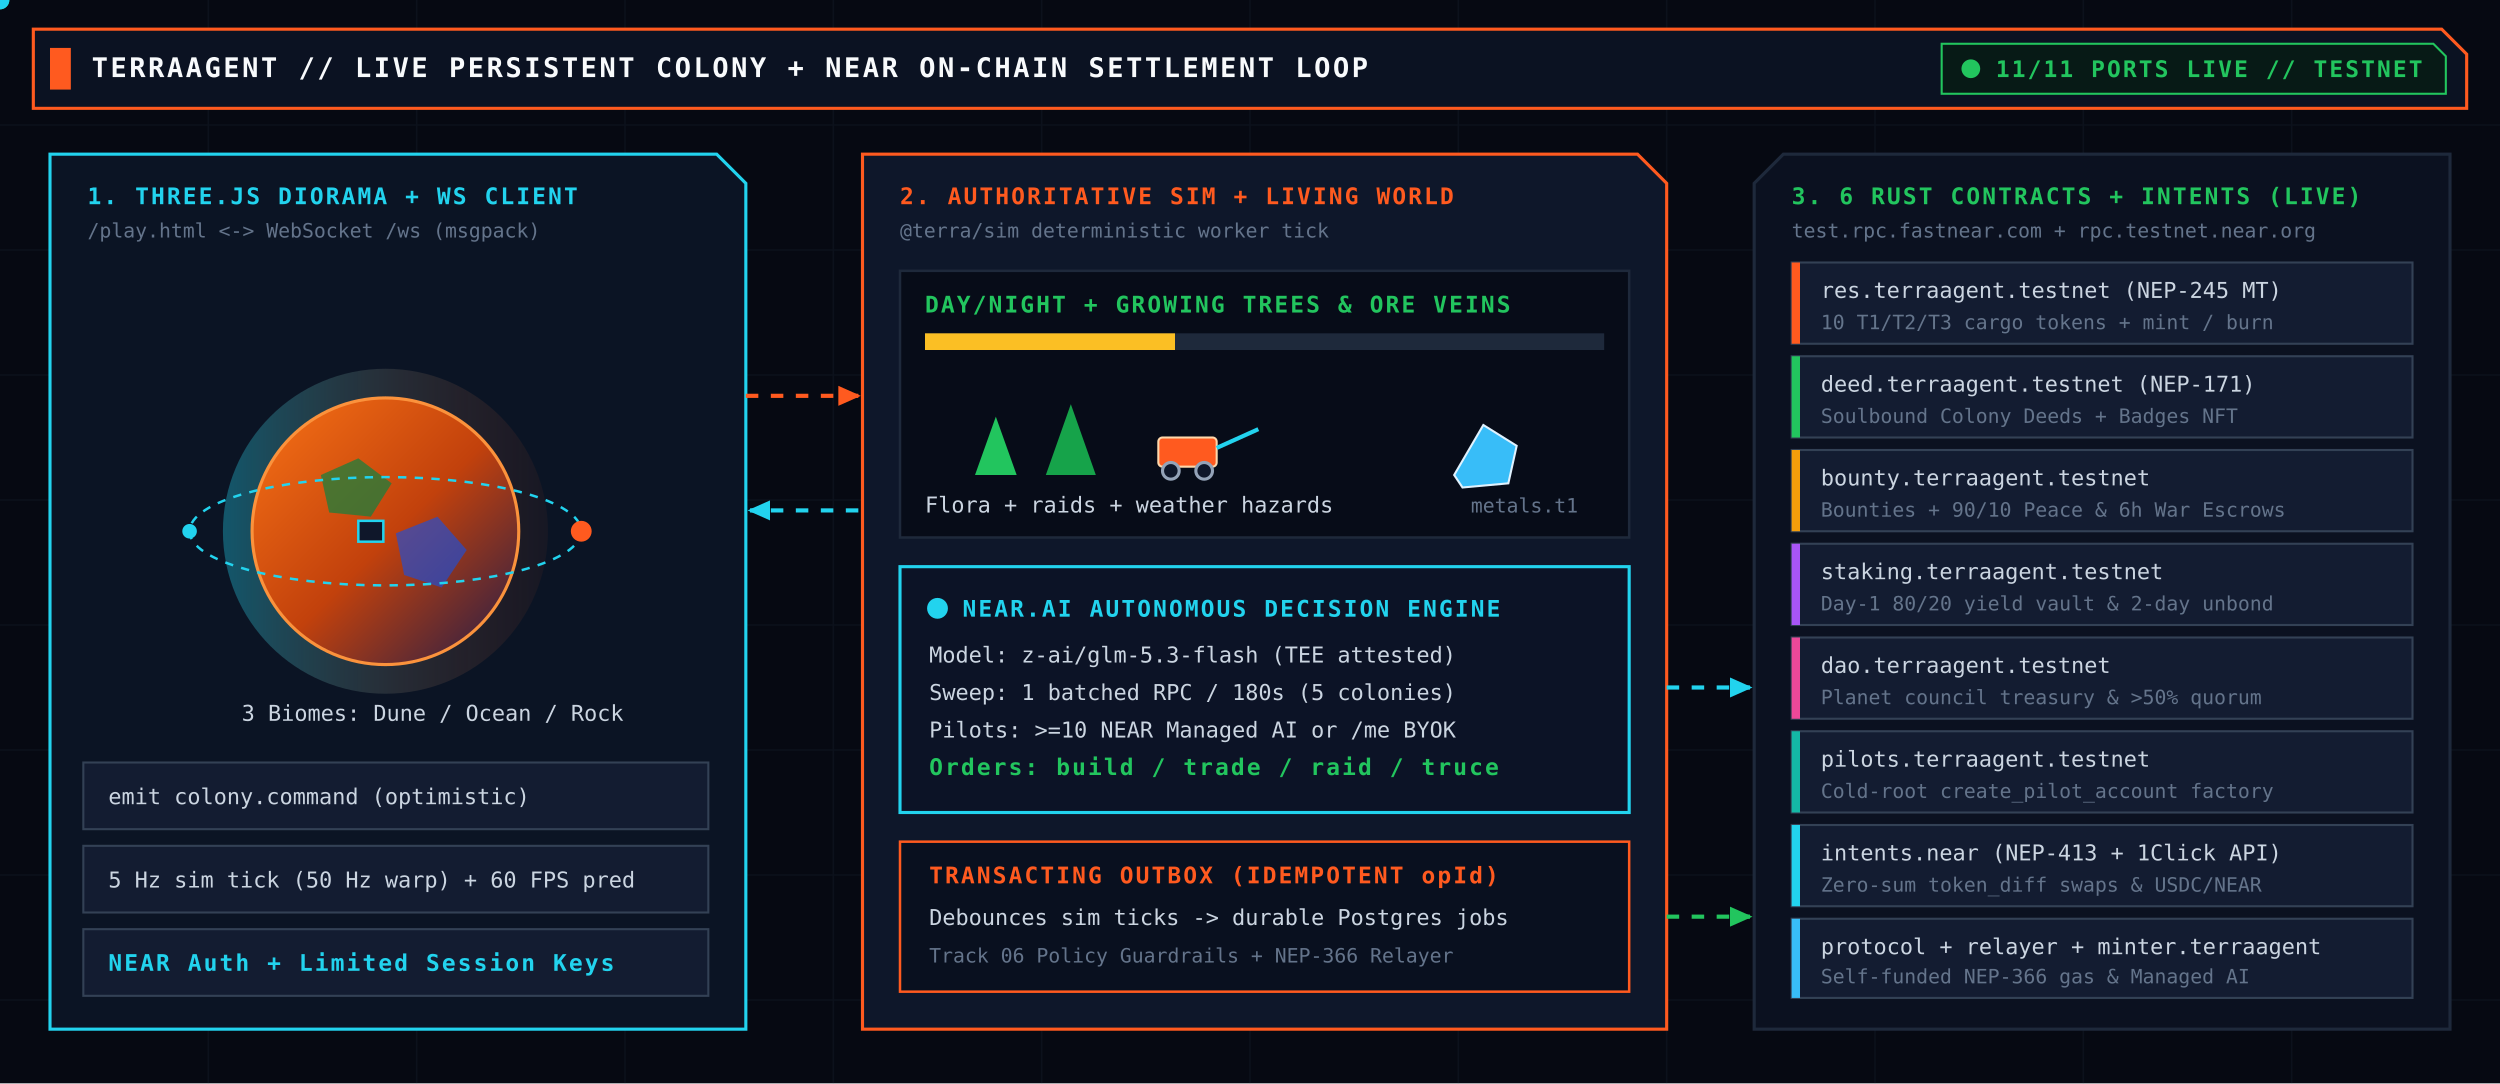
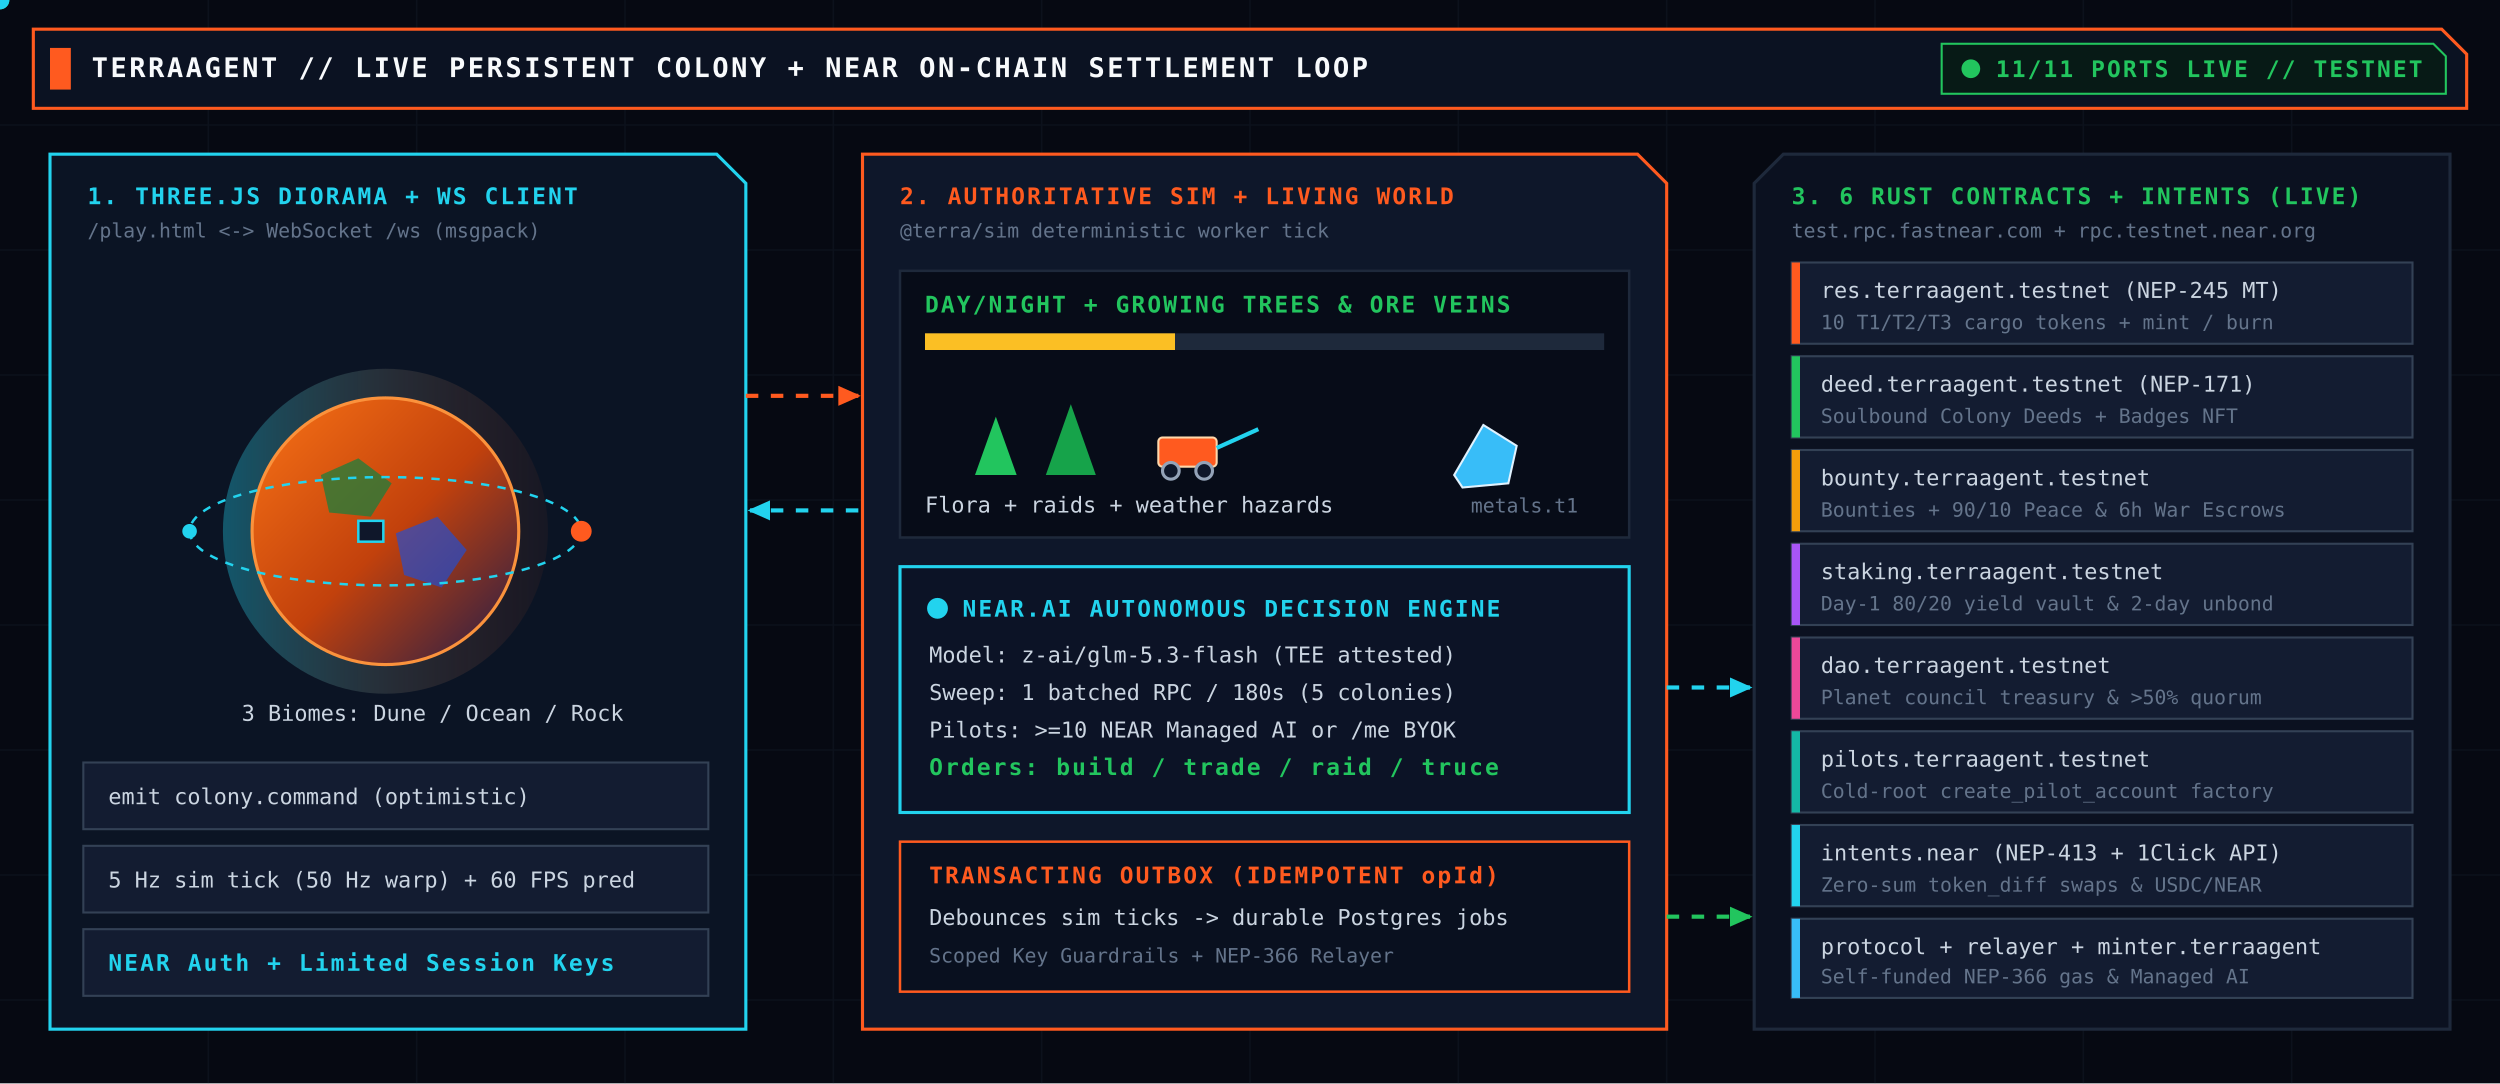
<svg xmlns="http://www.w3.org/2000/svg" viewBox="0 0 1200 520" width="1200" height="520" role="img" aria-label="TerraAgent Live Persistent Planet Loop and NEAR Chain Architecture">
  <defs>
    <style>
      .bg { fill: #060912; }
      .panel { fill: #0b1120; stroke: #1e293b; stroke-width: 1.5; }
      .panel-hi { fill: #0e172a; stroke: #ff5a1f; stroke-width: 1.5; }
      .panel-cyan { fill: #0b1424; stroke: #22d3ee; stroke-width: 1.5; }
      .title { font: 700 13px 'JetBrains Mono', ui-monospace, SFMono-Regular, Menlo, monospace; fill: #f8fafc; letter-spacing: 1.2px; }
      .hdr { font: 700 11px 'JetBrains Mono', ui-monospace, monospace; fill: #ff5a1f; letter-spacing: 1px; }
      .hdr-c { font: 700 11px 'JetBrains Mono', ui-monospace, monospace; fill: #22d3ee; letter-spacing: 1px; }
      .hdr-g { font: 700 11px 'JetBrains Mono', ui-monospace, monospace; fill: #22c55e; letter-spacing: 1px; }
      .txt { font: 500 10.5px 'JetBrains Mono', ui-monospace, monospace; fill: #cbd5e1; }
      .muted { font: 500 9.5px 'JetBrains Mono', ui-monospace, monospace; fill: #64748b; }
      .pill { fill: #131c31; stroke: #334155; stroke-width: 1; }
      .wire { fill: none; stroke: #334155; stroke-width: 1.8; stroke-dasharray: 5 5; }
      .wire-hot { fill: none; stroke: #ff5a1f; stroke-width: 2; stroke-dasharray: 6 6; animation: dash 1.6s linear infinite; }
      .wire-cyan { fill: none; stroke: #22d3ee; stroke-width: 2; stroke-dasharray: 6 6; animation: dash 1.8s linear infinite; }
      .wire-green { fill: none; stroke: #22c55e; stroke-width: 2; stroke-dasharray: 6 6; animation: dash 2.1s linear infinite; }
      .pulse { animation: pulseOpacity 2.4s ease-in-out infinite; }
      .orb-spin { transform-origin: 185px 255px; animation: spin 18s linear infinite; }
      .rover { animation: roverMove 6s ease-in-out infinite; }
      .sun-sweep { animation: sunSweep 8s ease-in-out infinite; }
      @keyframes dash { to { stroke-dashoffset: -24; } }
      @keyframes spin { to { transform: rotate(360deg); } }
      @keyframes pulseOpacity { 0%, 100% { opacity: 0.45; } 50% { opacity: 1; } }
      @keyframes roverMove { 0%, 100% { transform: translate(0px, 0px); } 50% { transform: translate(58px, -18px); } }
      @keyframes sunSweep { 0%, 100% { transform: translateX(0px); opacity: 0.25; } 50% { transform: translateX(64px); opacity: 0.55; } }
      @media (prefers-reduced-motion: reduce) {
        .wire-hot, .wire-cyan, .wire-green, .pulse, .orb-spin, .rover, .sun-sweep { animation: none; }
      }
    </style>
    <linearGradient id="planetGrad" x1="0%" y1="0%" x2="100%" y2="100%">
      <stop offset="0%" stop-color="#f97316" />
      <stop offset="52%" stop-color="#c2410c" />
      <stop offset="100%" stop-color="#1e1b4b" />
    </linearGradient>
    <linearGradient id="atmGrad" x1="0%" y1="0%" x2="100%" y2="0%">
      <stop offset="0%" stop-color="#22d3ee" stop-opacity="0.35" />
      <stop offset="100%" stop-color="#ff5a1f" stop-opacity="0.05" />
    </linearGradient>
    <marker id="arrO" viewBox="0 0 10 10" refX="8" refY="5" markerWidth="6" markerHeight="6" orient="auto">
      <path d="M0 1 L9 5 L0 9 Z" fill="#ff5a1f" />
    </marker>
    <marker id="arrC" viewBox="0 0 10 10" refX="8" refY="5" markerWidth="6" markerHeight="6" orient="auto">
      <path d="M0 1 L9 5 L0 9 Z" fill="#22d3ee" />
    </marker>
    <marker id="arrG" viewBox="0 0 10 10" refX="8" refY="5" markerWidth="6" markerHeight="6" orient="auto">
      <path d="M0 1 L9 5 L0 9 Z" fill="#22c55e" />
    </marker>
  </defs>
  <rect width="1200" height="520" class="bg" />
  <g opacity="0.14" stroke="#334155" stroke-width="0.7">
    <path d="M0 60 H1200 M0 120 H1200 M0 180 H1200 M0 240 H1200 M0 300 H1200 M0 360 H1200 M0 420 H1200 M0 480 H1200" />
    <path d="M100 0 V520 M200 0 V520 M300 0 V520 M400 0 V520 M500 0 V520 M600 0 V520 M700 0 V520 M800 0 V520 M900 0 V520 M1000 0 V520 M1100 0 V520" />
  </g>
  <polygon points="16,14 1172,14 1184,26 1184,52 16,52" fill="#0b1222" stroke="#ff5a1f" stroke-width="1.5" />
  <rect x="24" y="23" width="10" height="20" fill="#ff5a1f" />
  <text x="44" y="37" class="title">TERRAAGENT // LIVE PERSISTENT COLONY + NEAR ON-CHAIN SETTLEMENT LOOP</text>
  <polygon points="932,21 1168,21 1174,27 1174,45 932,45" fill="#071a16" stroke="#22c55e" stroke-width="1" />
  <circle cx="946" cy="33" r="4.5" fill="#22c55e">
    <animate attributeName="opacity" values="1;0.25;1" dur="1.4s" repeatCount="indefinite" />
  </circle>
  <text x="958" y="37" class="hdr-g">11/11 PORTS LIVE // TESTNET</text>
  <polygon points="24,74 344,74 358,88 358,494 24,494" class="panel-cyan" />
  <text x="42" y="98" class="hdr-c">1. THREE.JS DIORAMA + WS CLIENT</text>
  <text x="42" y="114" class="muted">/play.html &lt;-&gt; WebSocket /ws (msgpack)</text>
  <circle cx="185" cy="255" r="78" fill="url(#atmGrad)" />
  <circle cx="185" cy="255" r="64" fill="url(#planetGrad)" stroke="#fb923c" stroke-width="1.5" />
  <polygon points="154,228 172,220 188,232 178,248 158,246" fill="#15803d" opacity="0.72" />
  <polygon points="190,256 210,248 224,264 212,282 194,276" fill="#1d4ed8" opacity="0.65" />
  <rect x="172" y="250" width="12" height="10" fill="#0f172a" stroke="#22d3ee" stroke-width="1.2" />
  <g class="orb-spin">
    <ellipse cx="185" cy="255" rx="94" ry="26" fill="none" stroke="#22d3ee" stroke-width="1.2" stroke-dasharray="4 4" />
    <circle cx="279" cy="255" r="5" fill="#ff5a1f" />
    <circle cx="91" cy="255" r="3.5" fill="#22d3ee" />
  </g>
  <text x="116" y="346" class="txt">3 Biomes: Dune / Ocean / Rock</text>
  <rect x="40" y="366" width="300" height="32" class="pill" />
  <text x="52" y="386" class="txt">emit colony.command (optimistic)</text>
  <rect x="40" y="406" width="300" height="32" class="pill" />
  <text x="52" y="426" class="txt">5 Hz sim tick (50 Hz warp) + 60 FPS pred</text>
  <rect x="40" y="446" width="300" height="32" class="pill" />
  <text x="52" y="466" class="hdr-c">NEAR Auth + Limited Session Keys</text>
  <polygon points="414,74 786,74 800,88 800,494 414,494" class="panel-hi" />
  <text x="432" y="98" class="hdr">2. AUTHORITATIVE SIM + LIVING WORLD</text>
  <text x="432" y="114" class="muted">@terra/sim deterministic worker tick</text>
  <rect x="432" y="130" width="350" height="128" fill="#070c18" stroke="#1e293b" stroke-width="1.2" />
  <text x="444" y="150" class="hdr-g">DAY/NIGHT + GROWING TREES &amp; ORE VEINS</text>
  <rect x="444" y="160" width="326" height="8" fill="#1e293b" />
  <rect x="444" y="160" width="120" height="8" fill="#fbbf24" class="sun-sweep" />
  <polygon points="468,228 478,200 488,228" fill="#22c55e">
    <animate attributeName="opacity" values="0.5;1;0.5" dur="4s" repeatCount="indefinite" />
  </polygon>
  <polygon points="502,228 514,194 526,228" fill="#16a34a" />
  <polygon points="698,228 712,204 728,214 724,232 702,234" fill="#38bdf8" stroke="#e0f2fe" stroke-width="1" />
  <text x="706" y="246" class="muted">metals.t1</text>
  <g class="rover">
    <rect x="556" y="210" width="28" height="14" rx="2" fill="#ff5a1f" stroke="#fed7aa" stroke-width="1" />
    <circle cx="562" cy="226" r="4" fill="#0f172a" stroke="#94a3b8" stroke-width="1.5" />
    <circle cx="578" cy="226" r="4" fill="#0f172a" stroke="#94a3b8" stroke-width="1.5" />
    <line x1="584" y1="215" x2="604" y2="206" stroke="#22d3ee" stroke-width="2" class="pulse" />
  </g>
  <text x="444" y="246" class="txt">Flora + raids + weather hazards</text>
  <rect x="432" y="272" width="350" height="118" fill="#0c1326" stroke="#22d3ee" stroke-width="1.5" />
  <circle cx="450" cy="292" r="5" fill="#22d3ee" class="pulse" />
  <text x="462" y="296" class="hdr-c">NEAR.AI AUTONOMOUS DECISION ENGINE</text>
  <text x="446" y="318" class="txt">Model: z-ai/glm-5.3-flash (TEE attested)</text>
  <text x="446" y="336" class="txt">Sweep: 1 batched RPC / 180s (5 colonies)</text>
  <text x="446" y="354" class="txt">Pilots: &gt;=10 NEAR Managed AI or /me BYOK</text>
  <text x="446" y="372" class="hdr-g">Orders: build / trade / raid / truce</text>
  <rect x="432" y="404" width="350" height="72" fill="#09101f" stroke="#ff5a1f" stroke-width="1.2" />
  <text x="446" y="424" class="hdr">TRANSACTING OUTBOX (IDEMPOTENT opId)</text>
  <text x="446" y="444" class="txt">Debounces sim ticks -&gt; durable Postgres jobs</text>
-   <text x="446" y="462" class="muted">Track 06 Policy Guardrails + NEP-366 Relayer</text>
+   <text x="446" y="462" class="muted">Scoped Key Guardrails + NEP-366 Relayer</text>
  <polygon points="856,74 1176,74 1176,494 842,494 842,88" class="panel" />
  <text x="860" y="98" class="hdr-g">3. 6 RUST CONTRACTS + INTENTS (LIVE)</text>
  <text x="860" y="114" class="muted">test.rpc.fastnear.com + rpc.testnet.near.org</text>
  <g transform="translate(860,126)">
    <rect width="298" height="39" class="pill" />
    <rect width="4" height="39" fill="#ff5a1f" />
    <text x="14" y="17" class="txt">res.terraagent.testnet (NEP-245 MT)</text>
    <text x="14" y="32" class="muted">10 T1/T2/T3 cargo tokens + mint / burn</text>
  </g>
  <g transform="translate(860,171)">
    <rect width="298" height="39" class="pill" />
    <rect width="4" height="39" fill="#22c55e" />
    <text x="14" y="17" class="txt">deed.terraagent.testnet (NEP-171)</text>
    <text x="14" y="32" class="muted">Soulbound Colony Deeds + Badges NFT</text>
  </g>
  <g transform="translate(860,216)">
    <rect width="298" height="39" class="pill" />
    <rect width="4" height="39" fill="#f59e0b" />
    <text x="14" y="17" class="txt">bounty.terraagent.testnet</text>
    <text x="14" y="32" class="muted">Bounties + 90/10 Peace &amp; 6h War Escrows</text>
  </g>
  <g transform="translate(860,261)">
    <rect width="298" height="39" class="pill" />
    <rect width="4" height="39" fill="#a855f7" />
    <text x="14" y="17" class="txt">staking.terraagent.testnet</text>
    <text x="14" y="32" class="muted">Day-1 80/20 yield vault &amp; 2-day unbond</text>
  </g>
  <g transform="translate(860,306)">
    <rect width="298" height="39" class="pill" />
    <rect width="4" height="39" fill="#ec4899" />
    <text x="14" y="17" class="txt">dao.terraagent.testnet</text>
    <text x="14" y="32" class="muted">Planet council treasury &amp; &gt;50% quorum</text>
  </g>
  <g transform="translate(860,351)">
    <rect width="298" height="39" class="pill" />
    <rect width="4" height="39" fill="#14b8a6" />
    <text x="14" y="17" class="txt">pilots.terraagent.testnet</text>
    <text x="14" y="32" class="muted">Cold-root create_pilot_account factory</text>
  </g>
  <g transform="translate(860,396)">
    <rect width="298" height="39" class="pill" />
    <rect width="4" height="39" fill="#22d3ee" />
    <text x="14" y="17" class="txt">intents.near (NEP-413 + 1Click API)</text>
    <text x="14" y="32" class="muted">Zero-sum token_diff swaps &amp; USDC/NEAR</text>
  </g>
  <g transform="translate(860,441)">
    <rect width="298" height="38" class="pill" />
    <rect width="4" height="38" fill="#38bdf8" />
    <text x="14" y="17" class="txt">protocol + relayer + minter.terraagent</text>
    <text x="14" y="31" class="muted">Self-funded NEP-366 gas &amp; Managed AI</text>
  </g>
  <path id="w1" d="M358 190 H412" class="wire-hot" marker-end="url(#arrO)" />
  <path id="w2" d="M412 245 H360" class="wire-cyan" marker-end="url(#arrC)" />
  <path id="w3" d="M800 330 H840" class="wire-cyan" marker-end="url(#arrC)" />
  <path id="w4" d="M800 440 H840" class="wire-green" marker-end="url(#arrG)" />
  <circle r="4" fill="#ff5a1f">
    <animateMotion dur="1.4s" repeatCount="indefinite" path="M358,190 L414,190" />
  </circle>
  <circle r="4" fill="#22d3ee">
    <animateMotion dur="1.2s" repeatCount="indefinite" path="M414,245 L358,245" />
  </circle>
  <circle r="4.5" fill="#22c55e">
    <animateMotion dur="1.5s" repeatCount="indefinite" path="M800,440 L842,440" />
  </circle>
  <circle r="4.5" fill="#22d3ee">
    <animateMotion dur="1.3s" repeatCount="indefinite" path="M800,330 L842,330" />
  </circle>
</svg>
